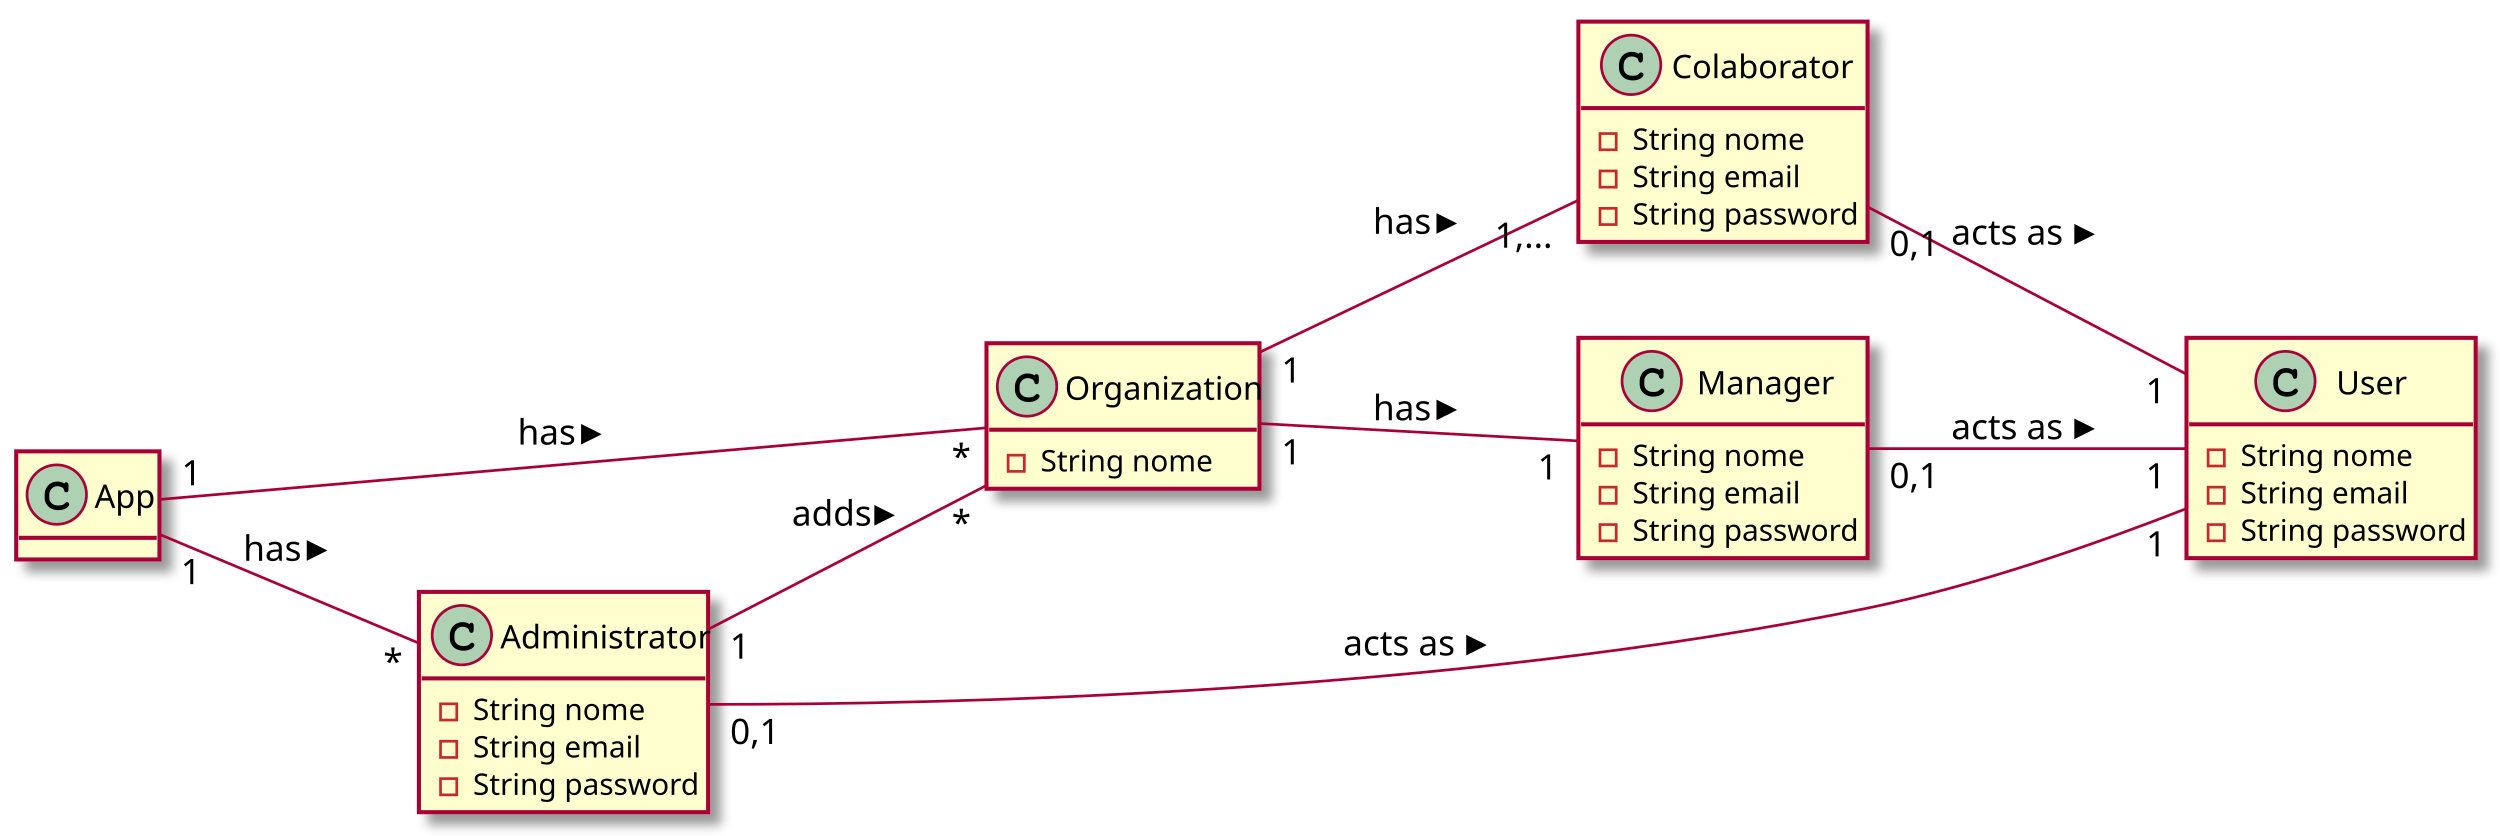
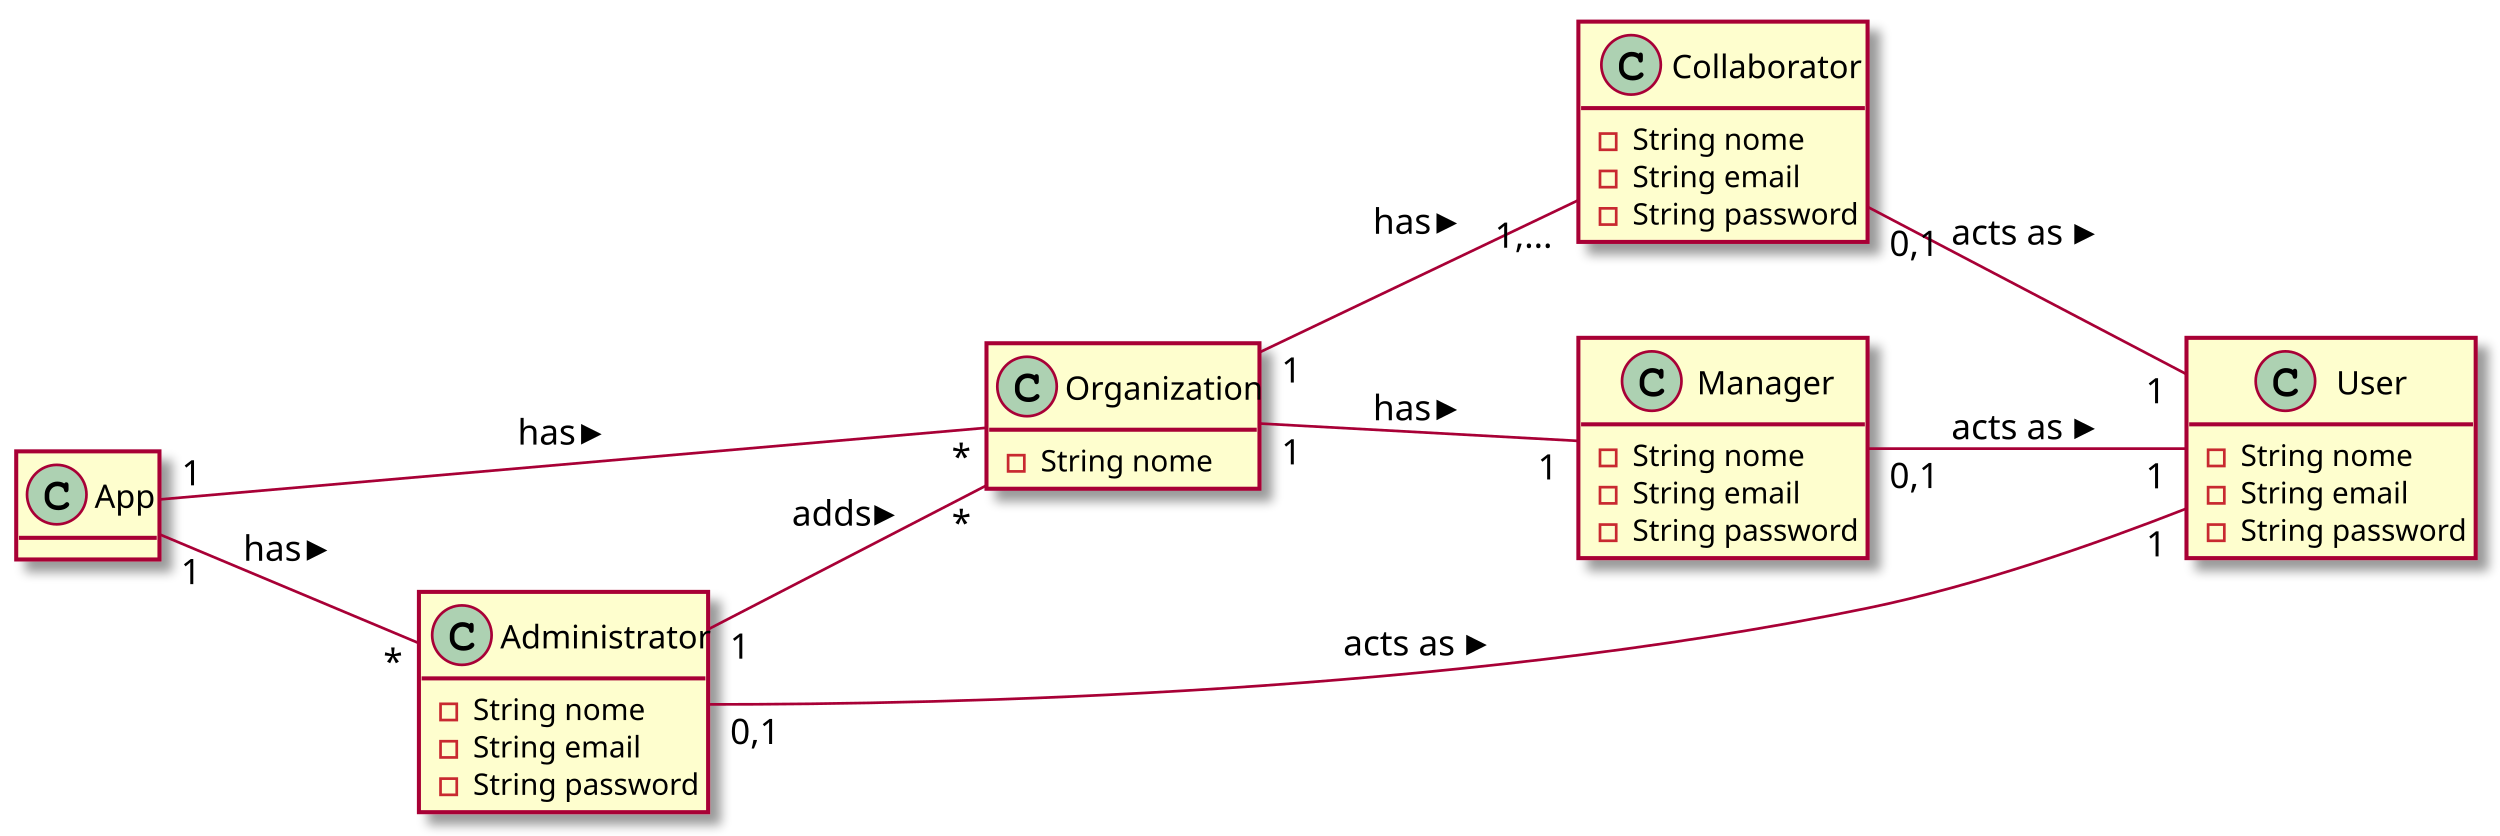
<svg xmlns="http://www.w3.org/2000/svg" contentScriptType="application/ecmascript" contentStyleType="text/css" height="309px" preserveAspectRatio="none" style="width:925px;height:309px;" version="1.1" viewBox="0 0 925 309" width="925px" zoomAndPan="magnify">
  <defs>
    <filter height="300%" id="fv47wi3xcw68c" width="300%" x="-1" y="-1">
      <feGaussianBlur result="blurOut" stdDeviation="2.0" />
      <feColorMatrix in="blurOut" result="blurOut2" type="matrix" values="0 0 0 0 0 0 0 0 0 0 0 0 0 0 0 0 0 0 .4 0" />
      <feOffset dx="4.0" dy="4.0" in="blurOut2" result="blurOut3" />
      <feBlend in="SourceGraphic" in2="blurOut3" mode="normal" />
    </filter>
  </defs>
  <g>
    <rect fill="#FEFECE" filter="url(#fv47wi3xcw68c)" height="40" style="stroke: #A80036; stroke-width: 1.5;" width="53" x="6" y="167" />
    <ellipse cx="21" cy="183" fill="#ADD1B2" rx="11" ry="11" style="stroke: #A80036; stroke-width: 1.0;" />
    <path d="M23.766,178.875 Q23.922,178.656 24.109,178.547 Q24.297,178.438 24.516,178.438 Q24.891,178.438 25.125,178.695 Q25.359,178.953 25.359,179.562 L25.359,181.016 Q25.359,181.625 25.125,181.891 Q24.891,182.156 24.516,182.156 Q24.172,182.156 23.969,181.953 Q23.766,181.766 23.656,181.25 Q23.609,180.891 23.422,180.703 Q23.094,180.328 22.484,180.109 Q21.875,179.891 21.25,179.891 Q20.484,179.891 19.852,180.219 Q19.219,180.547 18.727,181.297 Q18.234,182.047 18.234,183.078 L18.234,184.172 Q18.234,185.406 19.125,186.227 Q20.016,187.047 21.609,187.047 Q22.547,187.047 23.203,186.797 Q23.594,186.641 24.016,186.203 Q24.281,185.938 24.43,185.859 Q24.578,185.781 24.781,185.781 Q25.109,185.781 25.367,186.039 Q25.625,186.297 25.625,186.641 Q25.625,186.984 25.281,187.391 Q24.781,187.969 23.984,188.297 Q22.906,188.75 21.609,188.75 Q20.094,188.75 18.891,188.125 Q17.906,187.625 17.219,186.555 Q16.531,185.484 16.531,184.203 L16.531,183.047 Q16.531,181.719 17.148,180.57 Q17.766,179.422 18.859,178.805 Q19.953,178.188 21.188,178.188 Q21.922,178.188 22.57,178.352 Q23.219,178.516 23.766,178.875 Z " />
    <text fill="#000000" font-family="sans-serif" font-size="12" lengthAdjust="spacingAndGlyphs" textLength="21" x="35" y="187.91">App</text>
    <line style="stroke: #A80036; stroke-width: 1.5;" x1="7" x2="58" y1="199" y2="199" />
    <rect fill="#FEFECE" filter="url(#fv47wi3xcw68c)" height="53.836" style="stroke: #A80036; stroke-width: 1.5;" width="101" x="365" y="127" />
    <ellipse cx="380" cy="143" fill="#ADD1B2" rx="11" ry="11" style="stroke: #A80036; stroke-width: 1.0;" />
    <path d="M382.766,138.875 Q382.922,138.656 383.109,138.547 Q383.297,138.438 383.516,138.438 Q383.891,138.438 384.125,138.695 Q384.359,138.953 384.359,139.562 L384.359,141.016 Q384.359,141.625 384.125,141.891 Q383.891,142.156 383.516,142.156 Q383.172,142.156 382.969,141.953 Q382.766,141.766 382.656,141.25 Q382.609,140.891 382.422,140.703 Q382.094,140.328 381.484,140.109 Q380.875,139.891 380.25,139.891 Q379.484,139.891 378.852,140.219 Q378.219,140.547 377.727,141.297 Q377.234,142.047 377.234,143.078 L377.234,144.172 Q377.234,145.406 378.125,146.227 Q379.016,147.047 380.609,147.047 Q381.547,147.047 382.203,146.797 Q382.594,146.641 383.016,146.203 Q383.281,145.938 383.43,145.859 Q383.578,145.781 383.781,145.781 Q384.109,145.781 384.367,146.039 Q384.625,146.297 384.625,146.641 Q384.625,146.984 384.281,147.391 Q383.781,147.969 382.984,148.297 Q381.906,148.75 380.609,148.75 Q379.094,148.75 377.891,148.125 Q376.906,147.625 376.219,146.555 Q375.531,145.484 375.531,144.203 L375.531,143.047 Q375.531,141.719 376.148,140.57 Q376.766,139.422 377.859,138.805 Q378.953,138.188 380.188,138.188 Q380.922,138.188 381.57,138.352 Q382.219,138.516 382.766,138.875 Z " />
    <text fill="#000000" font-family="sans-serif" font-size="12" lengthAdjust="spacingAndGlyphs" textLength="69" x="394" y="147.91">Organization</text>
    <line style="stroke: #A80036; stroke-width: 1.5;" x1="366" x2="465" y1="159" y2="159" />
    <rect fill="none" height="6" style="stroke: #C82930; stroke-width: 1.0;" width="6" x="373" y="168.418" />
    <text fill="#000000" font-family="sans-serif" font-size="11" lengthAdjust="spacingAndGlyphs" textLength="57" x="385" y="174.419">String nome</text>
    <rect fill="#FEFECE" filter="url(#fv47wi3xcw68c)" height="81.508" style="stroke: #A80036; stroke-width: 1.5;" width="107" x="155" y="219" />
    <ellipse cx="170.9" cy="235" fill="#ADD1B2" rx="11" ry="11" style="stroke: #A80036; stroke-width: 1.0;" />
    <path d="M173.666,230.875 Q173.822,230.656 174.009,230.547 Q174.197,230.438 174.416,230.438 Q174.791,230.438 175.025,230.695 Q175.259,230.953 175.259,231.562 L175.259,233.016 Q175.259,233.625 175.025,233.891 Q174.791,234.156 174.416,234.156 Q174.072,234.156 173.869,233.953 Q173.666,233.766 173.556,233.25 Q173.509,232.891 173.322,232.703 Q172.994,232.328 172.384,232.109 Q171.775,231.891 171.15,231.891 Q170.384,231.891 169.752,232.219 Q169.119,232.547 168.627,233.297 Q168.134,234.047 168.134,235.078 L168.134,236.172 Q168.134,237.406 169.025,238.227 Q169.916,239.047 171.509,239.047 Q172.447,239.047 173.103,238.797 Q173.494,238.641 173.916,238.203 Q174.181,237.938 174.33,237.859 Q174.478,237.781 174.681,237.781 Q175.009,237.781 175.267,238.039 Q175.525,238.297 175.525,238.641 Q175.525,238.984 175.181,239.391 Q174.681,239.969 173.884,240.297 Q172.806,240.75 171.509,240.75 Q169.994,240.75 168.791,240.125 Q167.806,239.625 167.119,238.555 Q166.431,237.484 166.431,236.203 L166.431,235.047 Q166.431,233.719 167.048,232.57 Q167.666,231.422 168.759,230.805 Q169.853,230.188 171.088,230.188 Q171.822,230.188 172.47,230.352 Q173.119,230.516 173.666,230.875 Z " />
    <text fill="#000000" font-family="sans-serif" font-size="12" lengthAdjust="spacingAndGlyphs" textLength="73" x="185.1" y="239.91">Administrator</text>
    <line style="stroke: #A80036; stroke-width: 1.5;" x1="156" x2="261" y1="251" y2="251" />
    <rect fill="none" height="6" style="stroke: #C82930; stroke-width: 1.0;" width="6" x="163" y="260.418" />
    <text fill="#000000" font-family="sans-serif" font-size="11" lengthAdjust="spacingAndGlyphs" textLength="57" x="175" y="266.419">String nome</text>
    <rect fill="none" height="6" style="stroke: #C82930; stroke-width: 1.0;" width="6" x="163" y="274.254" />
    <text fill="#000000" font-family="sans-serif" font-size="11" lengthAdjust="spacingAndGlyphs" textLength="55" x="175" y="280.255">String email</text>
    <rect fill="none" height="6" style="stroke: #C82930; stroke-width: 1.0;" width="6" x="163" y="288.09" />
    <text fill="#000000" font-family="sans-serif" font-size="11" lengthAdjust="spacingAndGlyphs" textLength="81" x="175" y="294.091">String password</text>
    <rect fill="#FEFECE" filter="url(#fv47wi3xcw68c)" height="81.508" style="stroke: #A80036; stroke-width: 1.5;" width="107" x="584" y="8" />
    <ellipse cx="603.5" cy="24" fill="#ADD1B2" rx="11" ry="11" style="stroke: #A80036; stroke-width: 1.0;" />
    <path d="M606.266,19.875 Q606.422,19.656 606.609,19.547 Q606.797,19.438 607.016,19.438 Q607.391,19.438 607.625,19.695 Q607.859,19.953 607.859,20.562 L607.859,22.016 Q607.859,22.625 607.625,22.891 Q607.391,23.156 607.016,23.156 Q606.672,23.156 606.469,22.953 Q606.266,22.766 606.156,22.25 Q606.109,21.891 605.922,21.703 Q605.594,21.328 604.984,21.109 Q604.375,20.891 603.75,20.891 Q602.984,20.891 602.352,21.219 Q601.719,21.547 601.227,22.297 Q600.734,23.047 600.734,24.078 L600.734,25.172 Q600.734,26.406 601.625,27.227 Q602.516,28.047 604.109,28.047 Q605.047,28.047 605.703,27.797 Q606.094,27.641 606.516,27.203 Q606.781,26.938 606.93,26.859 Q607.078,26.781 607.281,26.781 Q607.609,26.781 607.867,27.039 Q608.125,27.297 608.125,27.641 Q608.125,27.984 607.781,28.391 Q607.281,28.969 606.484,29.297 Q605.406,29.75 604.109,29.75 Q602.594,29.75 601.391,29.125 Q600.406,28.625 599.719,27.555 Q599.031,26.484 599.031,25.203 L599.031,24.047 Q599.031,22.719 599.648,21.57 Q600.266,20.422 601.359,19.805 Q602.453,19.188 603.688,19.188 Q604.422,19.188 605.07,19.352 Q605.719,19.516 606.266,19.875 Z " />
-     <text fill="#000000" font-family="sans-serif" font-size="12" lengthAdjust="spacingAndGlyphs" textLength="65" x="618.5" y="28.91">Colaborator</text>
+     <text fill="#000000" font-family="sans-serif" font-size="12" lengthAdjust="spacingAndGlyphs" textLength="65" x="618.5" y="28.91">Collaborator</text>
    <line style="stroke: #A80036; stroke-width: 1.5;" x1="585" x2="690" y1="40" y2="40" />
    <rect fill="none" height="6" style="stroke: #C82930; stroke-width: 1.0;" width="6" x="592" y="49.418" />
    <text fill="#000000" font-family="sans-serif" font-size="11" lengthAdjust="spacingAndGlyphs" textLength="57" x="604" y="55.419">String nome</text>
    <rect fill="none" height="6" style="stroke: #C82930; stroke-width: 1.0;" width="6" x="592" y="63.254" />
    <text fill="#000000" font-family="sans-serif" font-size="11" lengthAdjust="spacingAndGlyphs" textLength="55" x="604" y="69.255">String email</text>
    <rect fill="none" height="6" style="stroke: #C82930; stroke-width: 1.0;" width="6" x="592" y="77.09" />
    <text fill="#000000" font-family="sans-serif" font-size="11" lengthAdjust="spacingAndGlyphs" textLength="81" x="604" y="83.091">String password</text>
    <rect fill="#FEFECE" filter="url(#fv47wi3xcw68c)" height="81.508" style="stroke: #A80036; stroke-width: 1.5;" width="107" x="584" y="125" />
    <ellipse cx="611.15" cy="141" fill="#ADD1B2" rx="11" ry="11" style="stroke: #A80036; stroke-width: 1.0;" />
    <path d="M613.916,136.875 Q614.072,136.656 614.259,136.547 Q614.447,136.438 614.666,136.438 Q615.041,136.438 615.275,136.695 Q615.509,136.953 615.509,137.562 L615.509,139.016 Q615.509,139.625 615.275,139.891 Q615.041,140.156 614.666,140.156 Q614.322,140.156 614.119,139.953 Q613.916,139.766 613.806,139.25 Q613.759,138.891 613.572,138.703 Q613.244,138.328 612.634,138.109 Q612.025,137.891 611.4,137.891 Q610.634,137.891 610.002,138.219 Q609.369,138.547 608.877,139.297 Q608.384,140.047 608.384,141.078 L608.384,142.172 Q608.384,143.406 609.275,144.227 Q610.166,145.047 611.759,145.047 Q612.697,145.047 613.353,144.797 Q613.744,144.641 614.166,144.203 Q614.431,143.938 614.58,143.859 Q614.728,143.781 614.931,143.781 Q615.259,143.781 615.517,144.039 Q615.775,144.297 615.775,144.641 Q615.775,144.984 615.431,145.391 Q614.931,145.969 614.134,146.297 Q613.056,146.75 611.759,146.75 Q610.244,146.75 609.041,146.125 Q608.056,145.625 607.369,144.555 Q606.681,143.484 606.681,142.203 L606.681,141.047 Q606.681,139.719 607.298,138.57 Q607.916,137.422 609.009,136.805 Q610.103,136.188 611.337,136.188 Q612.072,136.188 612.72,136.352 Q613.369,136.516 613.916,136.875 Z " />
    <text fill="#000000" font-family="sans-serif" font-size="12" lengthAdjust="spacingAndGlyphs" textLength="48" x="627.85" y="145.91">Manager</text>
    <line style="stroke: #A80036; stroke-width: 1.5;" x1="585" x2="690" y1="157" y2="157" />
    <rect fill="none" height="6" style="stroke: #C82930; stroke-width: 1.0;" width="6" x="592" y="166.418" />
    <text fill="#000000" font-family="sans-serif" font-size="11" lengthAdjust="spacingAndGlyphs" textLength="57" x="604" y="172.419">String nome</text>
    <rect fill="none" height="6" style="stroke: #C82930; stroke-width: 1.0;" width="6" x="592" y="180.254" />
    <text fill="#000000" font-family="sans-serif" font-size="11" lengthAdjust="spacingAndGlyphs" textLength="55" x="604" y="186.255">String email</text>
    <rect fill="none" height="6" style="stroke: #C82930; stroke-width: 1.0;" width="6" x="592" y="194.09" />
    <text fill="#000000" font-family="sans-serif" font-size="11" lengthAdjust="spacingAndGlyphs" textLength="81" x="604" y="200.091">String password</text>
    <rect fill="#FEFECE" filter="url(#fv47wi3xcw68c)" height="81.508" style="stroke: #A80036; stroke-width: 1.5;" width="107" x="809" y="125" />
    <ellipse cx="845.6" cy="141" fill="#ADD1B2" rx="11" ry="11" style="stroke: #A80036; stroke-width: 1.0;" />
    <path d="M848.366,136.875 Q848.522,136.656 848.709,136.547 Q848.897,136.438 849.116,136.438 Q849.491,136.438 849.725,136.695 Q849.959,136.953 849.959,137.562 L849.959,139.016 Q849.959,139.625 849.725,139.891 Q849.491,140.156 849.116,140.156 Q848.772,140.156 848.569,139.953 Q848.366,139.766 848.256,139.25 Q848.209,138.891 848.022,138.703 Q847.694,138.328 847.084,138.109 Q846.475,137.891 845.85,137.891 Q845.084,137.891 844.452,138.219 Q843.819,138.547 843.327,139.297 Q842.834,140.047 842.834,141.078 L842.834,142.172 Q842.834,143.406 843.725,144.227 Q844.616,145.047 846.209,145.047 Q847.147,145.047 847.803,144.797 Q848.194,144.641 848.616,144.203 Q848.881,143.938 849.03,143.859 Q849.178,143.781 849.381,143.781 Q849.709,143.781 849.967,144.039 Q850.225,144.297 850.225,144.641 Q850.225,144.984 849.881,145.391 Q849.381,145.969 848.584,146.297 Q847.506,146.75 846.209,146.75 Q844.694,146.75 843.491,146.125 Q842.506,145.625 841.819,144.555 Q841.131,143.484 841.131,142.203 L841.131,141.047 Q841.131,139.719 841.748,138.57 Q842.366,137.422 843.459,136.805 Q844.553,136.188 845.788,136.188 Q846.522,136.188 847.17,136.352 Q847.819,136.516 848.366,136.875 Z " />
    <text fill="#000000" font-family="sans-serif" font-size="12" lengthAdjust="spacingAndGlyphs" textLength="27" x="864.4" y="145.91">User</text>
    <line style="stroke: #A80036; stroke-width: 1.5;" x1="810" x2="915" y1="157" y2="157" />
    <rect fill="none" height="6" style="stroke: #C82930; stroke-width: 1.0;" width="6" x="817" y="166.418" />
    <text fill="#000000" font-family="sans-serif" font-size="11" lengthAdjust="spacingAndGlyphs" textLength="57" x="829" y="172.419">String nome</text>
    <rect fill="none" height="6" style="stroke: #C82930; stroke-width: 1.0;" width="6" x="817" y="180.254" />
    <text fill="#000000" font-family="sans-serif" font-size="11" lengthAdjust="spacingAndGlyphs" textLength="55" x="829" y="186.255">String email</text>
    <rect fill="none" height="6" style="stroke: #C82930; stroke-width: 1.0;" width="6" x="817" y="194.09" />
    <text fill="#000000" font-family="sans-serif" font-size="11" lengthAdjust="spacingAndGlyphs" textLength="81" x="829" y="200.091">String password</text>
    <path d="M691.066,76.579 C726.605,95.226 773.355,119.753 808.901,138.403 " fill="none" style="stroke: #A80036; stroke-width: 1.0;" />
    <text fill="#000000" font-family="sans-serif" font-size="13" lengthAdjust="spacingAndGlyphs" textLength="43" x="722" y="90.495">acts as</text>
    <polygon fill="#000000" points="768,83.676,774,86.676,768,89.676,768,83.676" style="stroke: #000000; stroke-width: 1.0;" />
    <text fill="#000000" font-family="sans-serif" font-size="13" lengthAdjust="spacingAndGlyphs" textLength="18" x="699.082" y="94.687">0,1</text>
    <text fill="#000000" font-family="sans-serif" font-size="13" lengthAdjust="spacingAndGlyphs" textLength="7" x="793.871" y="149.202">1</text>
    <path d="M691.066,166 C726.605,166 773.355,166 808.901,166 " fill="none" style="stroke: #A80036; stroke-width: 1.0;" />
    <text fill="#000000" font-family="sans-serif" font-size="13" lengthAdjust="spacingAndGlyphs" textLength="43" x="722" y="162.495">acts as</text>
    <polygon fill="#000000" points="768,155.676,774,158.676,768,161.676,768,155.676" style="stroke: #000000; stroke-width: 1.0;" />
    <text fill="#000000" font-family="sans-serif" font-size="13" lengthAdjust="spacingAndGlyphs" textLength="18" x="699.082" y="180.574">0,1</text>
    <text fill="#000000" font-family="sans-serif" font-size="13" lengthAdjust="spacingAndGlyphs" textLength="7" x="793.871" y="180.679">1</text>
    <path d="M466.147,130.305 C501.251,113.55 548.234,91.127 583.967,74.073 " fill="none" style="stroke: #A80036; stroke-width: 1.0;" />
    <text fill="#000000" font-family="sans-serif" font-size="13" lengthAdjust="spacingAndGlyphs" textLength="21" x="508" y="86.495">has</text>
    <polygon fill="#000000" points="532,79.676,538,82.676,532,85.676,532,79.676" style="stroke: #000000; stroke-width: 1.0;" />
    <text fill="#000000" font-family="sans-serif" font-size="13" lengthAdjust="spacingAndGlyphs" textLength="7" x="474.1" y="141.533">1</text>
    <text fill="#000000" font-family="sans-serif" font-size="13" lengthAdjust="spacingAndGlyphs" textLength="23" x="553.041" y="91.65">1,...</text>
    <path d="M466.147,156.708 C501.251,158.623 548.234,161.185 583.967,163.135 " fill="none" style="stroke: #A80036; stroke-width: 1.0;" />
    <text fill="#000000" font-family="sans-serif" font-size="13" lengthAdjust="spacingAndGlyphs" textLength="21" x="508" y="155.495">has</text>
    <polygon fill="#000000" points="532,148.676,538,151.676,532,154.676,532,148.676" style="stroke: #000000; stroke-width: 1.0;" />
    <text fill="#000000" font-family="sans-serif" font-size="13" lengthAdjust="spacingAndGlyphs" textLength="7" x="474.1" y="171.814">1</text>
    <text fill="#000000" font-family="sans-serif" font-size="13" lengthAdjust="spacingAndGlyphs" textLength="7" x="568.947" y="177.412">1</text>
    <path d="M59.09,184.784 C121.574,179.372 282.799,165.407 364.889,158.297 " fill="none" style="stroke: #A80036; stroke-width: 1.0;" />
    <text fill="#000000" font-family="sans-serif" font-size="13" lengthAdjust="spacingAndGlyphs" textLength="21" x="191.5" y="164.495">has</text>
    <polygon fill="#000000" points="215.5,157.676,221.5,160.676,215.5,163.676,215.5,157.676" style="stroke: #000000; stroke-width: 1.0;" />
    <text fill="#000000" font-family="sans-serif" font-size="13" lengthAdjust="spacingAndGlyphs" textLength="7" x="67.177" y="179.581">1</text>
    <text fill="#000000" font-family="sans-serif" font-size="13" lengthAdjust="spacingAndGlyphs" textLength="5" x="352.088" y="173.636">*</text>
    <path d="M59.174,197.771 C84.226,208.281 123.079,224.582 154.737,237.864 " fill="none" style="stroke: #A80036; stroke-width: 1.0;" />
    <text fill="#000000" font-family="sans-serif" font-size="13" lengthAdjust="spacingAndGlyphs" textLength="21" x="90" y="207.495">has</text>
    <polygon fill="#000000" points="114,200.676,120,203.676,114,206.676,114,200.676" style="stroke: #000000; stroke-width: 1.0;" />
    <text fill="#000000" font-family="sans-serif" font-size="13" lengthAdjust="spacingAndGlyphs" textLength="7" x="66.906" y="216.121">1</text>
    <text fill="#000000" font-family="sans-serif" font-size="13" lengthAdjust="spacingAndGlyphs" textLength="5" x="141.825" y="249.43">*</text>
    <path d="M262.026,232.84 C293.701,216.462 333.804,195.726 364.932,179.63 " fill="none" style="stroke: #A80036; stroke-width: 1.0;" />
    <text fill="#000000" font-family="sans-serif" font-size="13" lengthAdjust="spacingAndGlyphs" textLength="28" x="293" y="194.495">adds</text>
    <polygon fill="#000000" points="324,187.676,330,190.676,324,193.676,324,187.676" style="stroke: #000000; stroke-width: 1.0;" />
    <text fill="#000000" font-family="sans-serif" font-size="13" lengthAdjust="spacingAndGlyphs" textLength="7" x="270.045" y="243.7">1</text>
    <text fill="#000000" font-family="sans-serif" font-size="13" lengthAdjust="spacingAndGlyphs" textLength="5" x="352.138" y="198.102">*</text>
    <path d="M262.124,260.624 C351.323,260.697 537.481,256.576 691,225 C731.498,216.67 775.564,201.244 808.75,188.255 " fill="none" style="stroke: #A80036; stroke-width: 1.0;" />
    <text fill="#000000" font-family="sans-serif" font-size="13" lengthAdjust="spacingAndGlyphs" textLength="43" x="497" y="242.495">acts as</text>
    <polygon fill="#000000" points="543,235.676,549,238.676,543,241.676,543,235.676" style="stroke: #000000; stroke-width: 1.0;" />
    <text fill="#000000" font-family="sans-serif" font-size="13" lengthAdjust="spacingAndGlyphs" textLength="18" x="270.148" y="275.279">0,1</text>
    <text fill="#000000" font-family="sans-serif" font-size="13" lengthAdjust="spacingAndGlyphs" textLength="7" x="794.057" y="205.872">1</text>
  </g>
</svg>
